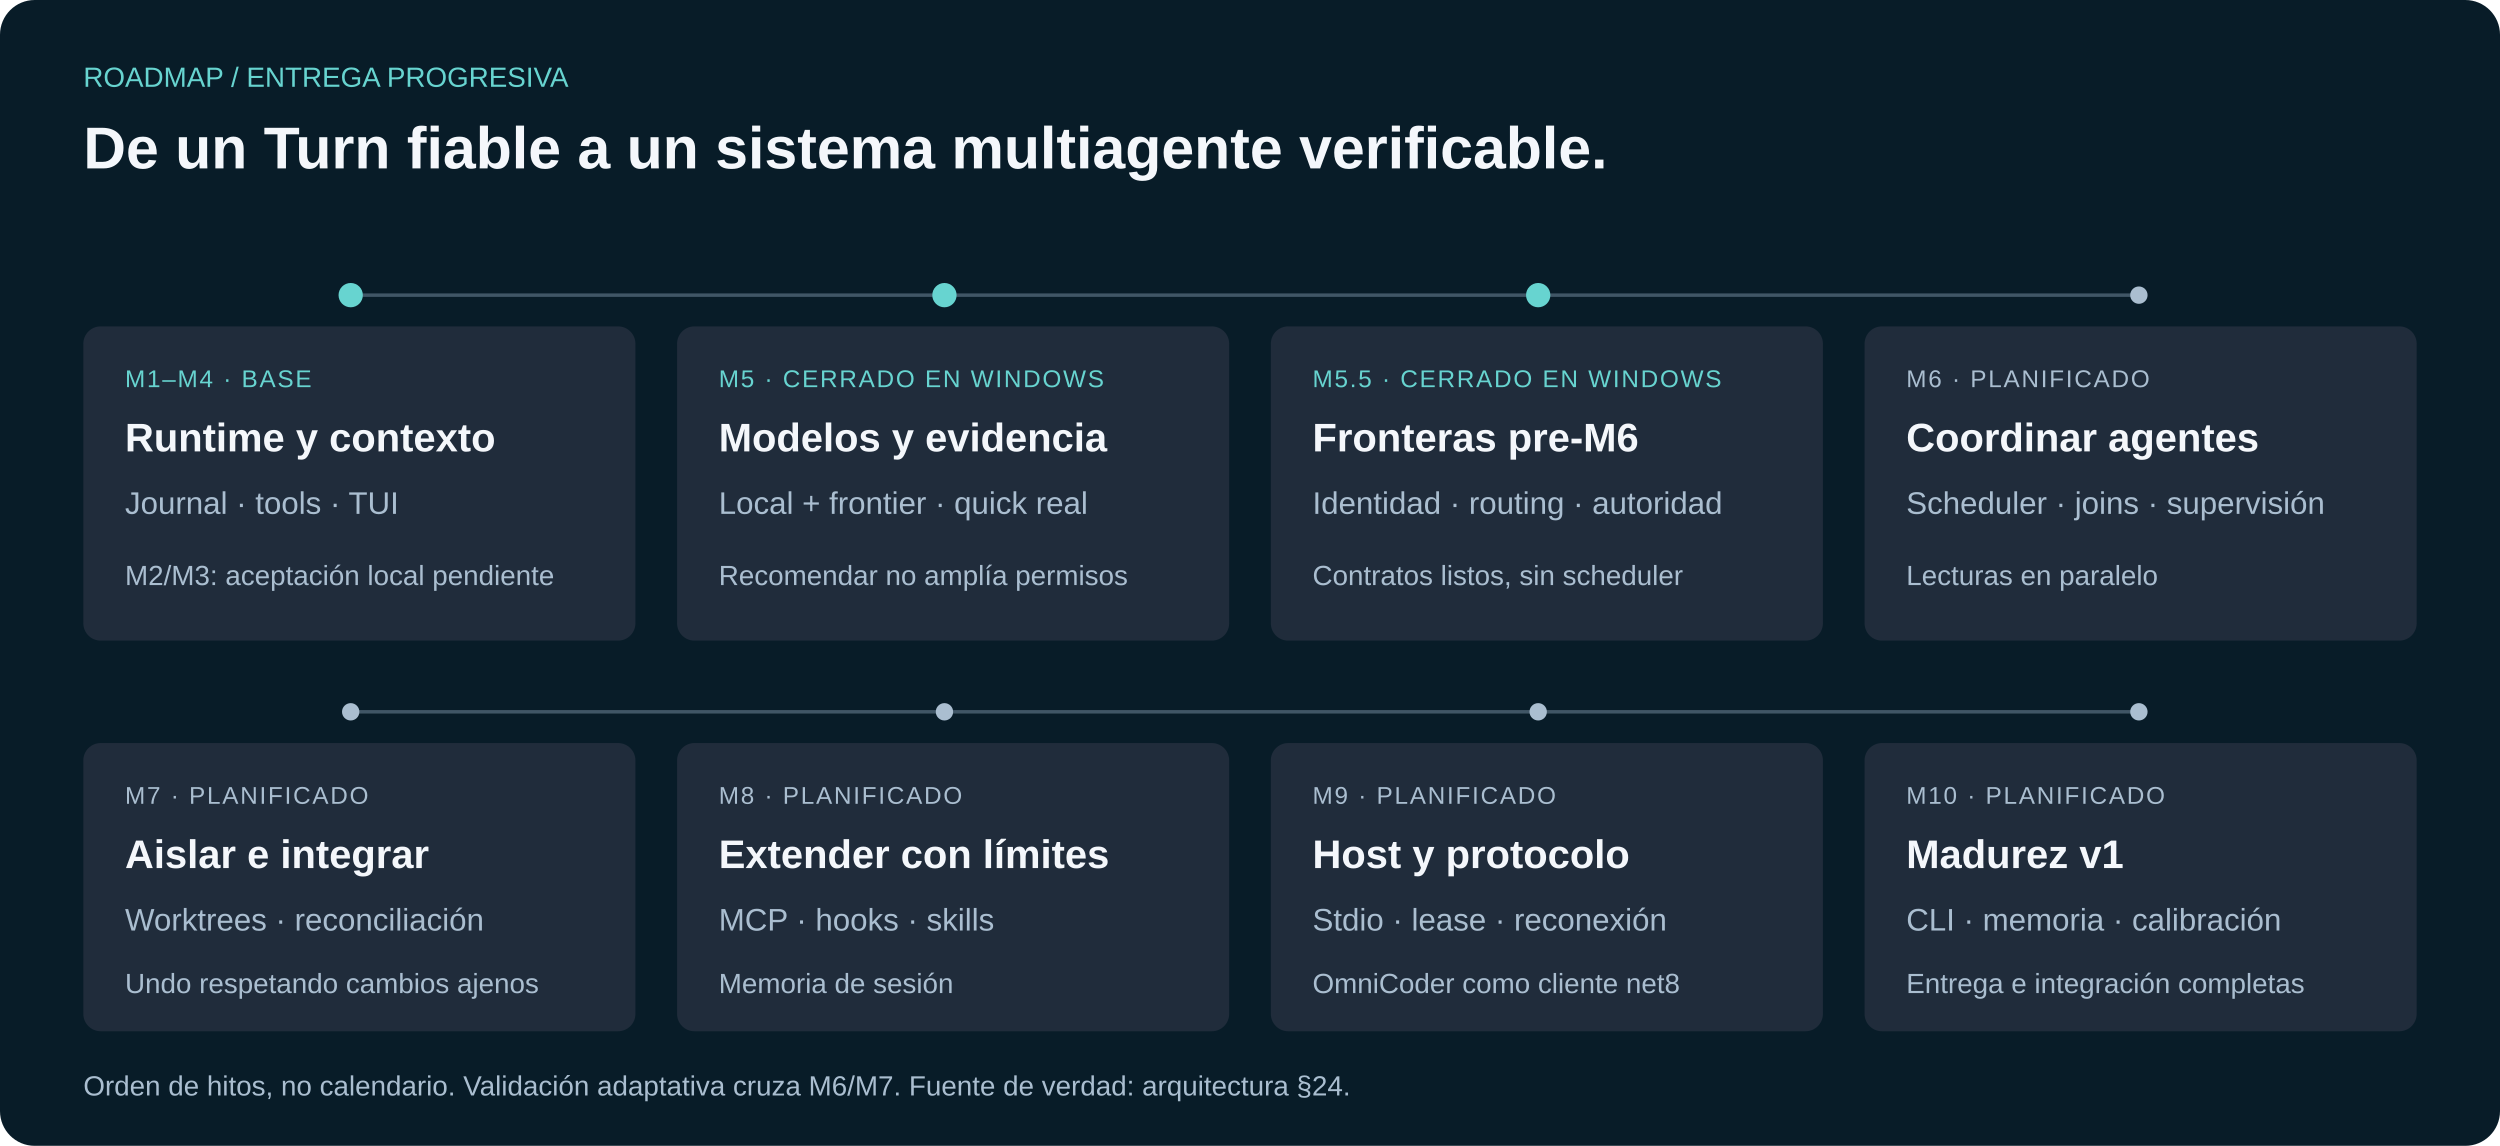
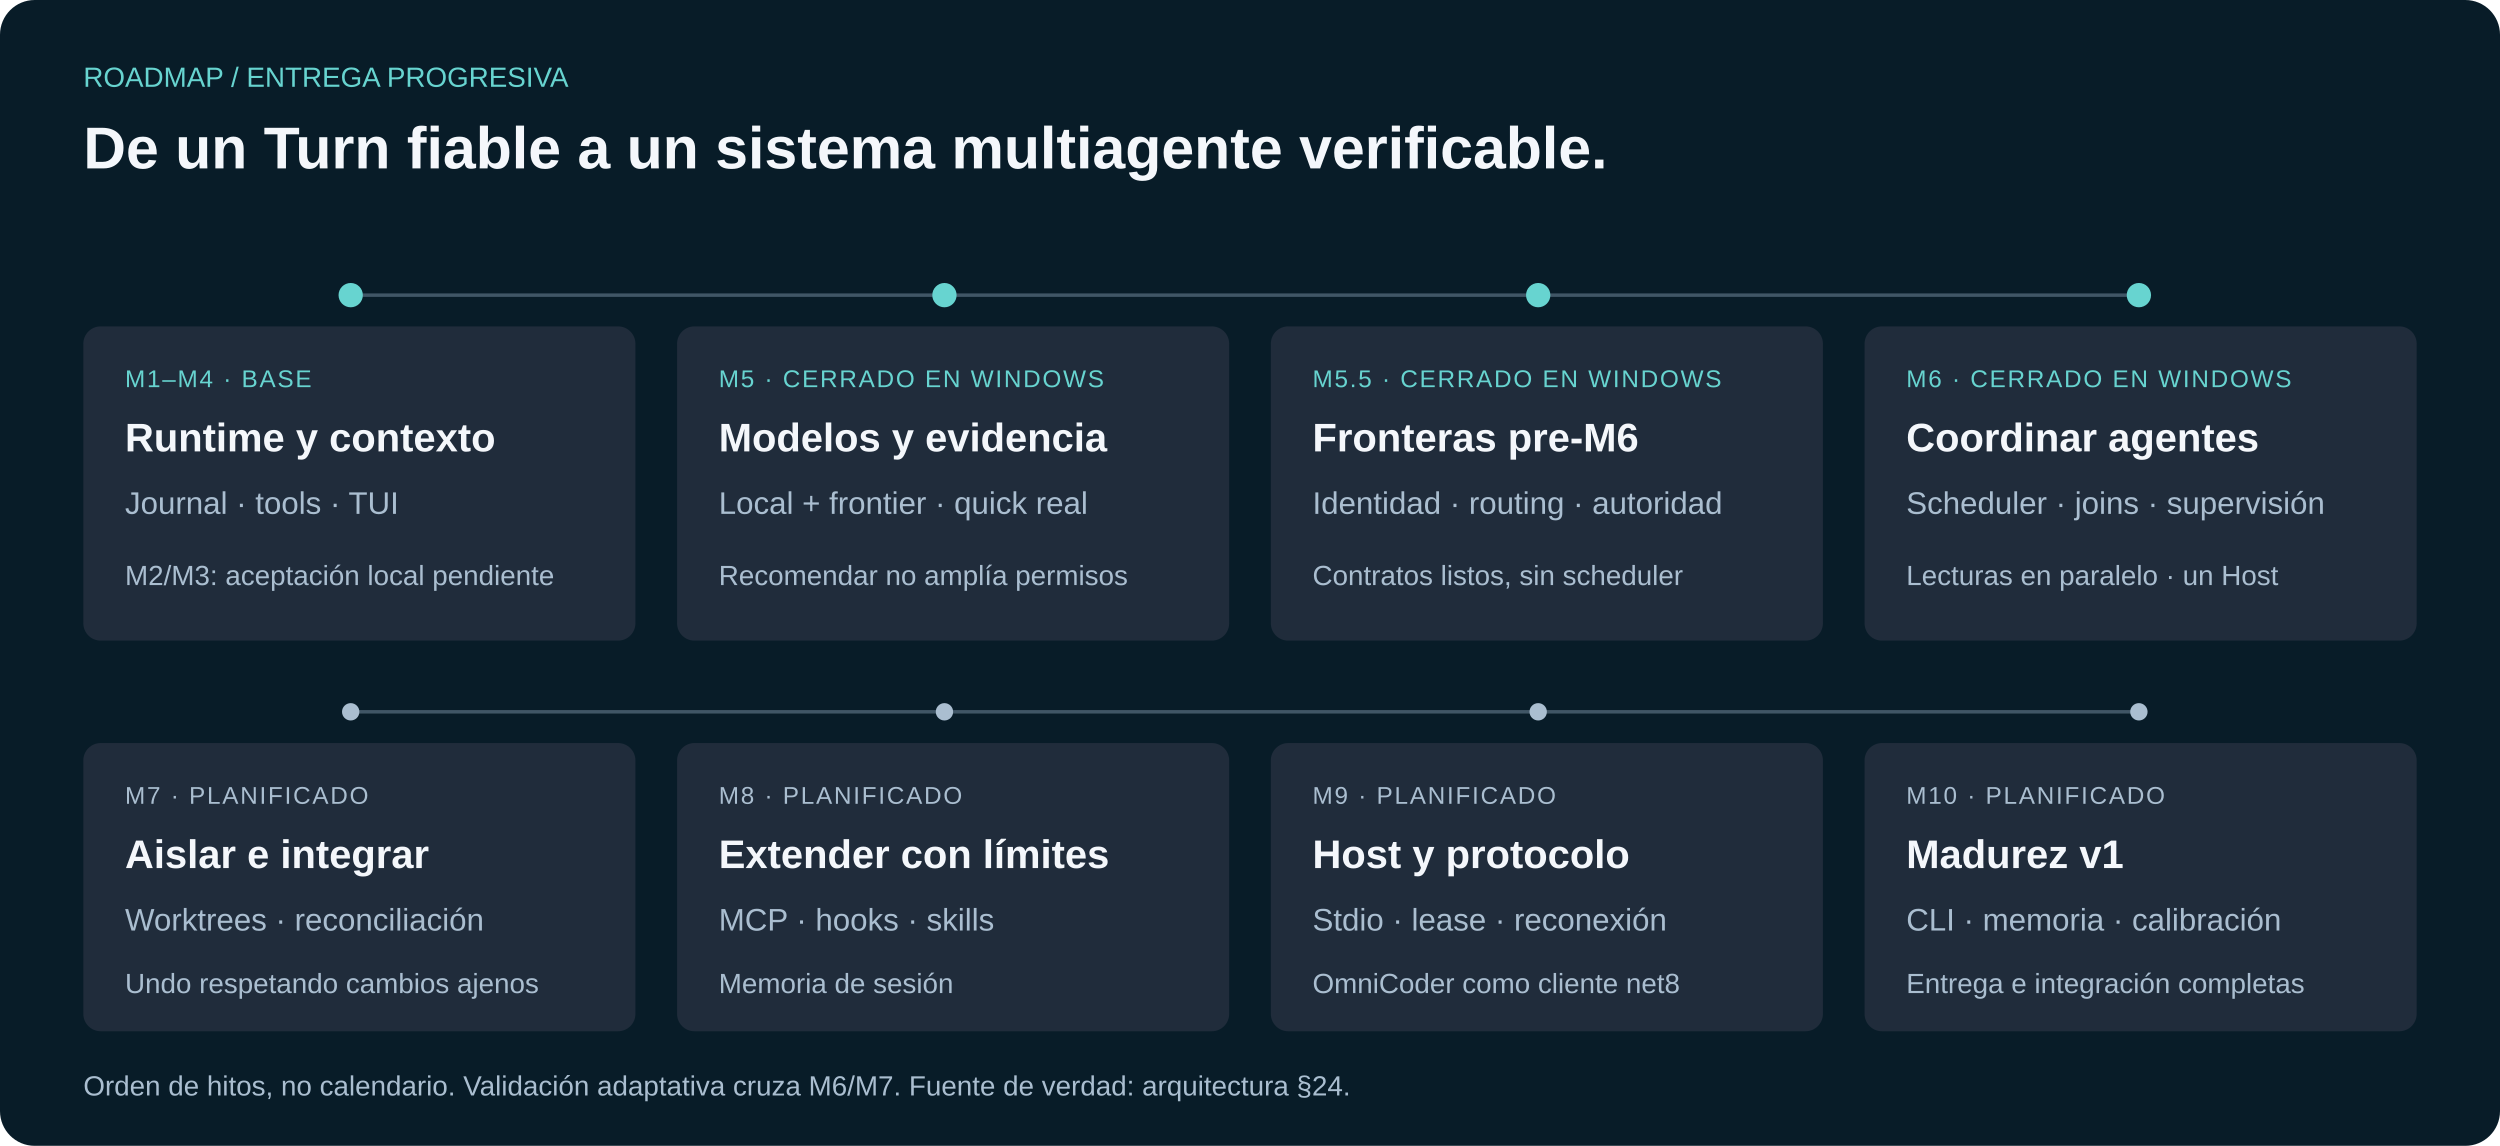
<svg xmlns="http://www.w3.org/2000/svg" width="1440" height="660" viewBox="0 0 1440 660" role="img" aria-labelledby="title desc">
  <defs>
    <style>text{font-family:Segoe UI,Arial,sans-serif;fill:#F4F7FB}.muted{fill:#AABED0}.cyan{fill:#67D4D0}.purple{fill:#C8A0F5}.h{font-size:23px;font-weight:600}.b{font-size:18px}.s{font-size:16px}.tag{font-size:14px;letter-spacing:1px}</style>
  </defs>
  <rect width="1440" height="660" rx="20" fill="#081C28" />
  <text x="48" y="50" class="s cyan">ROADMAP / ENTREGA PROGRESIVA</text>
  <text x="48" y="97" font-size="34" font-weight="600">De un Turn fiable a un sistema multiagente verificable.</text>
  <path d="M202 170h1030M202 410h1030" stroke="#405666" stroke-width="2" />
  <g fill="#202C3B">
    <rect x="48" y="188" width="318" height="181" rx="10" />
    <rect x="390" y="188" width="318" height="181" rx="10" />
    <rect x="732" y="188" width="318" height="181" rx="10" />
    <rect x="1074" y="188" width="318" height="181" rx="10" />
    <rect x="48" y="428" width="318" height="166" rx="10" />
    <rect x="390" y="428" width="318" height="166" rx="10" />
    <rect x="732" y="428" width="318" height="166" rx="10" />
    <rect x="1074" y="428" width="318" height="166" rx="10" />
  </g>
  <g fill="#67D4D0">
    <circle cx="202" cy="170" r="7" />
    <circle cx="544" cy="170" r="7" />
    <circle cx="886" cy="170" r="7" />
+     <circle cx="1232" cy="170" r="7" />
  </g>
  <g fill="#AABED0">
-     <circle cx="1232" cy="170" r="5" />
    <circle cx="202" cy="410" r="5" />
    <circle cx="544" cy="410" r="5" />
    <circle cx="886" cy="410" r="5" />
    <circle cx="1232" cy="410" r="5" />
  </g>
  <text x="72" y="223" class="tag cyan">M1–M4 · BASE</text>
  <text x="72" y="260" class="h">Runtime y contexto</text>
  <text x="72" y="296" class="b muted">Journal · tools · TUI</text>
  <text x="72" y="337" class="s muted">M2/M3: aceptación local pendiente</text>
  <text x="414" y="223" class="tag cyan">M5 · CERRADO EN WINDOWS</text>
  <text x="414" y="260" class="h">Modelos y evidencia</text>
  <text x="414" y="296" class="b muted">Local + frontier · quick real</text>
  <text x="414" y="337" class="s muted">Recomendar no amplía permisos</text>
  <text x="756" y="223" class="tag cyan">M5.5 · CERRADO EN WINDOWS</text>
  <text x="756" y="260" class="h">Fronteras pre-M6</text>
  <text x="756" y="296" class="b muted">Identidad · routing · autoridad</text>
  <text x="756" y="337" class="s muted">Contratos listos, sin scheduler</text>
-   <text x="1098" y="223" class="tag muted">M6 · PLANIFICADO</text>
+   <text x="1098" y="223" class="tag cyan">M6 · CERRADO EN WINDOWS</text>
  <text x="1098" y="260" class="h">Coordinar agentes</text>
  <text x="1098" y="296" class="b muted">Scheduler · joins · supervisión</text>
-   <text x="1098" y="337" class="s muted">Lecturas en paralelo</text>
+   <text x="1098" y="337" class="s muted">Lecturas en paralelo · un Host</text>
  <text x="72" y="463" class="tag muted">M7 · PLANIFICADO</text>
  <text x="72" y="500" class="h">Aislar e integrar</text>
  <text x="72" y="536" class="b muted">Worktrees · reconciliación</text>
  <text x="72" y="572" class="s muted">Undo respetando cambios ajenos</text>
  <text x="414" y="463" class="tag muted">M8 · PLANIFICADO</text>
  <text x="414" y="500" class="h">Extender con límites</text>
  <text x="414" y="536" class="b muted">MCP · hooks · skills</text>
  <text x="414" y="572" class="s muted">Memoria de sesión</text>
  <text x="756" y="463" class="tag muted">M9 · PLANIFICADO</text>
  <text x="756" y="500" class="h">Host y protocolo</text>
  <text x="756" y="536" class="b muted">Stdio · lease · reconexión</text>
  <text x="756" y="572" class="s muted">OmniCoder como cliente net8</text>
  <text x="1098" y="463" class="tag muted">M10 · PLANIFICADO</text>
  <text x="1098" y="500" class="h">Madurez v1</text>
  <text x="1098" y="536" class="b muted">CLI · memoria · calibración</text>
  <text x="1098" y="572" class="s muted">Entrega e integración completas</text>
  <text x="48" y="631" class="s muted">Orden de hitos, no calendario. Validación adaptativa cruza M6/M7. Fuente de verdad: arquitectura §24.</text>
</svg>
